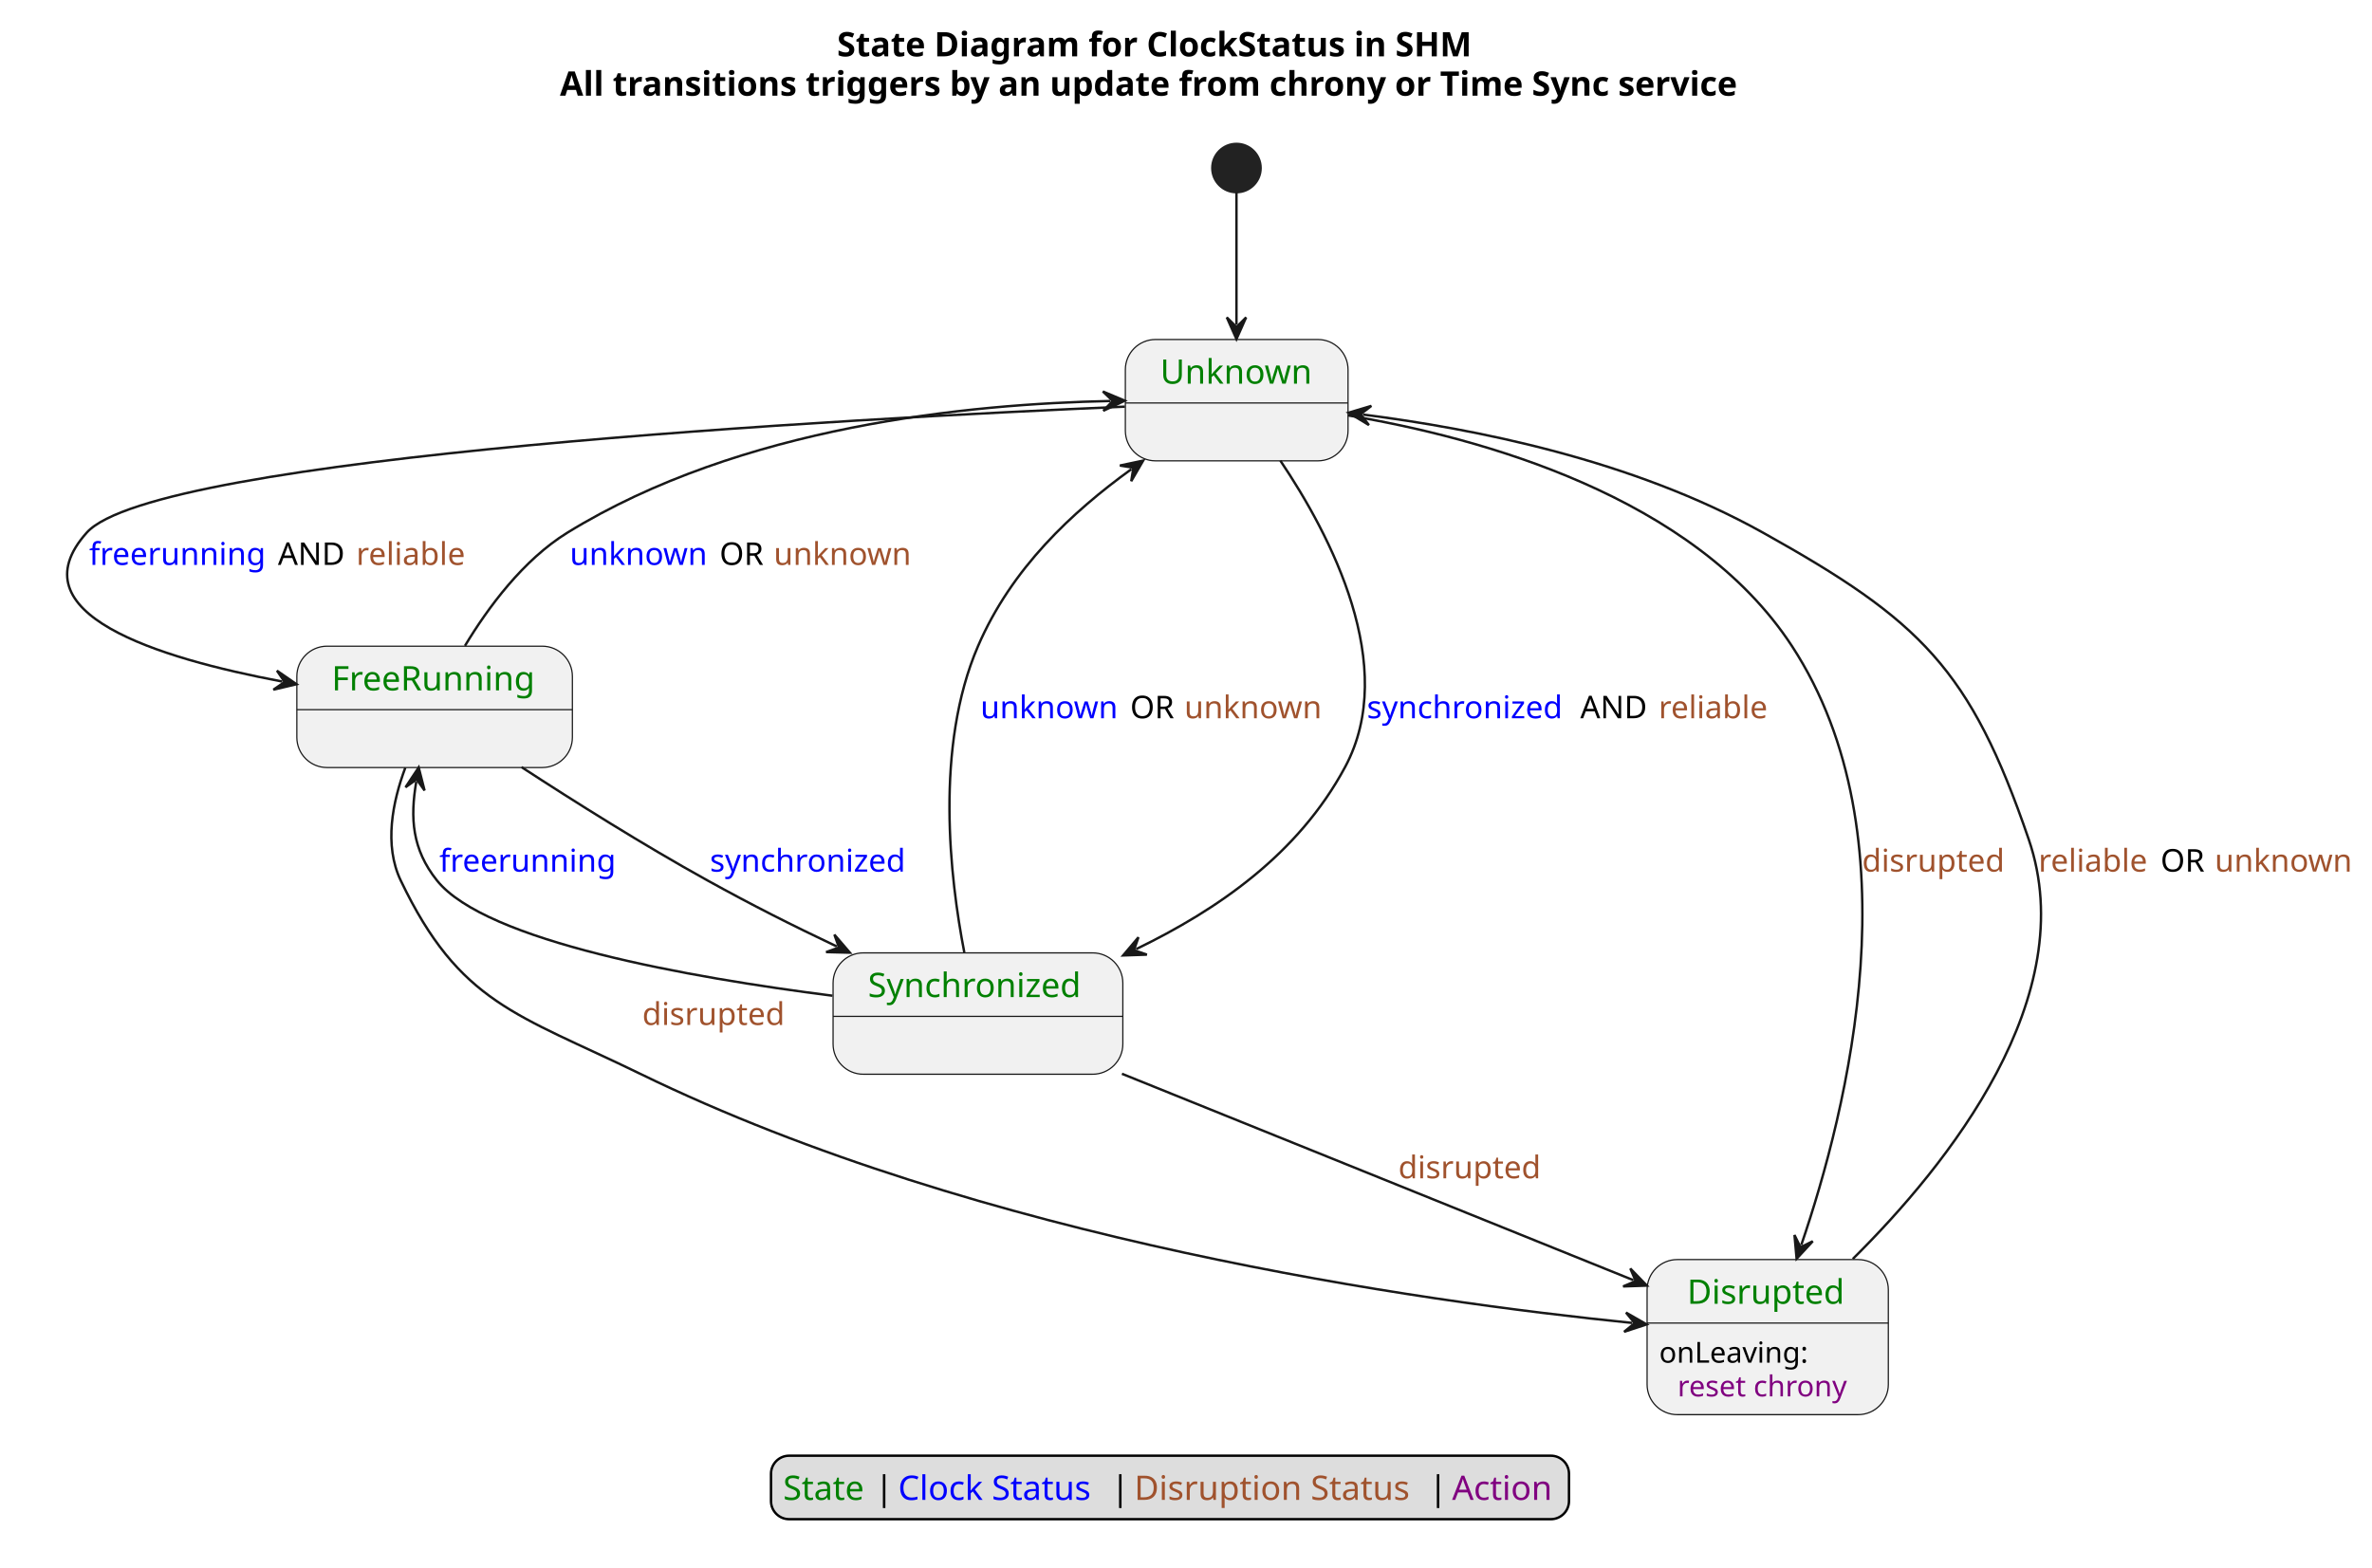
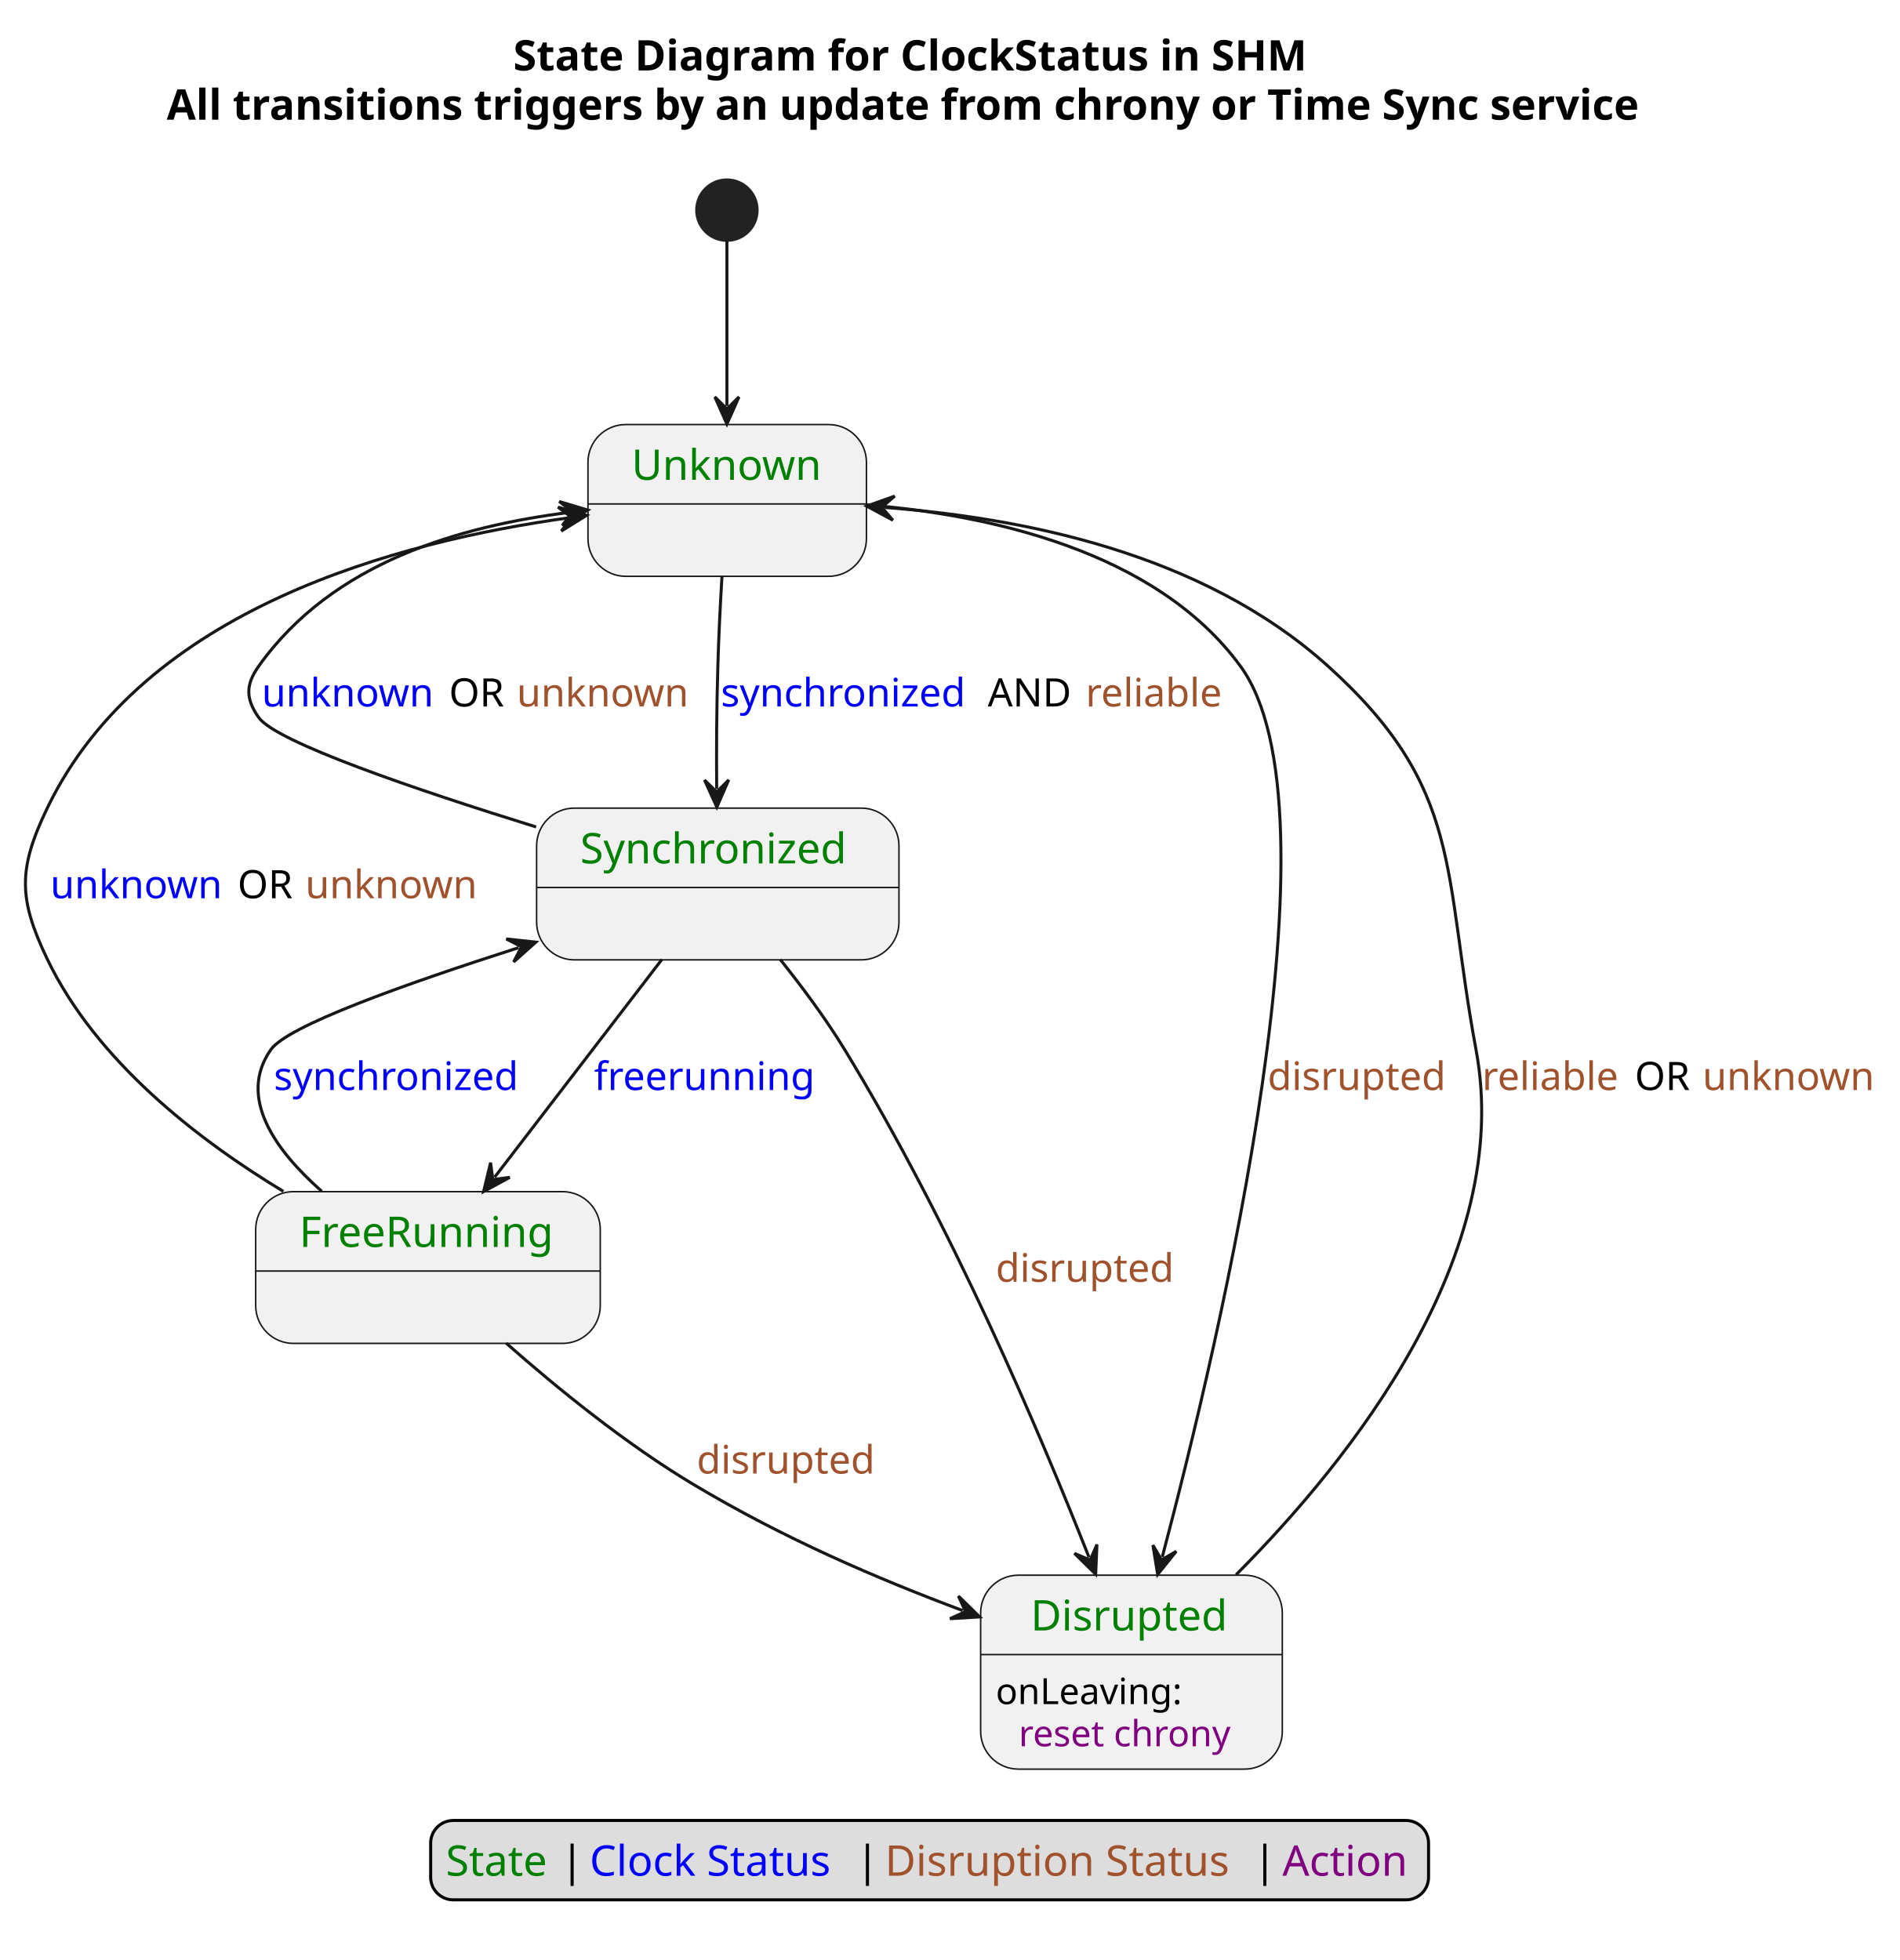
- <svg xmlns="http://www.w3.org/2000/svg" contentStyleType="text/css" height="649px" preserveAspectRatio="none" style="width:982px;height:649px;background:#FFFFFF;" version="1.1" viewBox="0 0 982 649" width="982px" zoomAndPan="magnify">
+ <svg xmlns="http://www.w3.org/2000/svg" contentStyleType="text/css" height="649px" preserveAspectRatio="none" style="width:629px;height:649px;background:#FFFFFF;" version="1.1" viewBox="0 0 629 649" width="629px" zoomAndPan="magnify">
  <defs />
  <g>
-     <text fill="#000000" font-family="sans-serif" font-size="14" font-weight="bold" lengthAdjust="spacing" textLength="271.093" x="346.52" y="23.337">State Diagram for ClockStatus in SHM</text>
-     <text fill="#000000" font-family="sans-serif" font-size="14" font-weight="bold" lengthAdjust="spacing" textLength="509.735" x="231.813" y="39.627">All transitions triggers by an update from chrony or Time Sync service</text>
+     <text fill="#000000" font-family="sans-serif" font-size="14" font-weight="bold" lengthAdjust="spacing" textLength="271.093" x="169.9" y="23.337">State Diagram for ClockStatus in SHM</text>
+     <text fill="#000000" font-family="sans-serif" font-size="14" font-weight="bold" lengthAdjust="spacing" textLength="509.735" x="55.193" y="39.627">All transitions triggers by an update from chrony or Time Sync service</text>
    <g id="UNKNOWN">
-       <rect fill="#F1F1F1" height="50.253" rx="12.5" ry="12.5" style="stroke:#181818;stroke-width:0.5;" width="92.194" x="465.89" y="140.58" />
-       <line style="stroke:#181818;stroke-width:0.5;" x1="465.89" x2="558.084" y1="166.87" y2="166.87" />
-       <text fill="#008000" font-family="sans-serif" font-size="14" lengthAdjust="spacing" textLength="63.335" x="480.32" y="158.883">Unknown</text>
-       <text fill="#000000" font-family="sans-serif" font-size="12" lengthAdjust="spacing" textLength="3.797" x="470.89" y="183.273"> </text>
+       <rect fill="#F1F1F1" height="50.253" rx="12.5" ry="12.5" style="stroke:#181818;stroke-width:0.5;" width="92.194" x="194.65" y="140.58" />
+       <line style="stroke:#181818;stroke-width:0.5;" x1="194.65" x2="286.844" y1="166.87" y2="166.87" />
+       <text fill="#008000" font-family="sans-serif" font-size="14" lengthAdjust="spacing" textLength="63.335" x="209.08" y="158.883">Unknown</text>
+       <text fill="#000000" font-family="sans-serif" font-size="12" lengthAdjust="spacing" textLength="3.797" x="199.65" y="183.273"> </text>
    </g>
    <g id="FREE">
-       <rect fill="#F1F1F1" height="50.253" rx="12.5" ry="12.5" style="stroke:#181818;stroke-width:0.5;" width="114.076" x="122.89" y="267.58" />
-       <line style="stroke:#181818;stroke-width:0.5;" x1="122.89" x2="236.966" y1="293.87" y2="293.87" />
-       <text fill="#008000" font-family="sans-serif" font-size="14" lengthAdjust="spacing" textLength="85.217" x="137.32" y="285.883">FreeRunning</text>
-       <text fill="#000000" font-family="sans-serif" font-size="12" lengthAdjust="spacing" textLength="3.797" x="127.89" y="310.272"> </text>
+       <rect fill="#F1F1F1" height="50.253" rx="12.5" ry="12.5" style="stroke:#181818;stroke-width:0.5;" width="114.076" x="84.65" y="394.58" />
+       <line style="stroke:#181818;stroke-width:0.5;" x1="84.65" x2="198.726" y1="420.87" y2="420.87" />
+       <text fill="#008000" font-family="sans-serif" font-size="14" lengthAdjust="spacing" textLength="85.217" x="99.08" y="412.883">FreeRunning</text>
+       <text fill="#000000" font-family="sans-serif" font-size="12" lengthAdjust="spacing" textLength="3.797" x="89.65" y="437.272"> </text>
    </g>
    <g id="SYNC">
-       <rect fill="#F1F1F1" height="50.253" rx="12.5" ry="12.5" style="stroke:#181818;stroke-width:0.5;" width="119.962" x="344.89" y="394.58" />
-       <line style="stroke:#181818;stroke-width:0.5;" x1="344.89" x2="464.852" y1="420.87" y2="420.87" />
-       <text fill="#008000" font-family="sans-serif" font-size="14" lengthAdjust="spacing" textLength="91.103" x="359.32" y="412.883">Synchronized</text>
-       <text fill="#000000" font-family="sans-serif" font-size="12" lengthAdjust="spacing" textLength="3.797" x="349.89" y="437.272"> </text>
+       <rect fill="#F1F1F1" height="50.253" rx="12.5" ry="12.5" style="stroke:#181818;stroke-width:0.5;" width="119.962" x="177.65" y="267.58" />
+       <line style="stroke:#181818;stroke-width:0.5;" x1="177.65" x2="297.612" y1="293.87" y2="293.87" />
+       <text fill="#008000" font-family="sans-serif" font-size="14" lengthAdjust="spacing" textLength="91.103" x="192.08" y="285.883">Synchronized</text>
+       <text fill="#000000" font-family="sans-serif" font-size="12" lengthAdjust="spacing" textLength="3.797" x="182.65" y="310.272"> </text>
    </g>
    <g id="DISRUPTED">
-       <rect fill="#F1F1F1" height="64.216" rx="12.5" ry="12.5" style="stroke:#181818;stroke-width:0.5;" width="99.869" x="681.89" y="521.58" />
-       <line style="stroke:#181818;stroke-width:0.5;" x1="681.89" x2="781.759" y1="547.87" y2="547.87" />
-       <text fill="#008000" font-family="sans-serif" font-size="14" lengthAdjust="spacing" textLength="66.746" x="698.452" y="539.883">Disrupted</text>
-       <text fill="#000000" font-family="sans-serif" font-size="12" lengthAdjust="spacing" textLength="62.935" x="686.89" y="564.273">onLeaving:</text>
-       <text fill="#000000" font-family="sans-serif" font-size="12" lengthAdjust="spacing" textLength="7.594" x="686.89" y="578.235">  </text>
-       <text fill="#800080" font-family="sans-serif" font-size="12" lengthAdjust="spacing" textLength="72.275" x="694.484" y="578.235">reset chrony</text>
+       <rect fill="#F1F1F1" height="64.216" rx="12.5" ry="12.5" style="stroke:#181818;stroke-width:0.5;" width="99.869" x="324.65" y="521.58" />
+       <line style="stroke:#181818;stroke-width:0.5;" x1="324.65" x2="424.519" y1="547.87" y2="547.87" />
+       <text fill="#008000" font-family="sans-serif" font-size="14" lengthAdjust="spacing" textLength="66.746" x="341.212" y="539.883">Disrupted</text>
+       <text fill="#000000" font-family="sans-serif" font-size="12" lengthAdjust="spacing" textLength="62.935" x="329.65" y="564.273">onLeaving:</text>
+       <text fill="#000000" font-family="sans-serif" font-size="12" lengthAdjust="spacing" textLength="7.594" x="329.65" y="578.235">  </text>
+       <text fill="#800080" font-family="sans-serif" font-size="12" lengthAdjust="spacing" textLength="72.275" x="337.244" y="578.235">reset chrony</text>
    </g>
-     <ellipse cx="511.89" cy="69.58" fill="#222222" rx="10" ry="10" style="stroke:#222222;stroke-width:1.0;" />
+     <ellipse cx="240.65" cy="69.58" fill="#222222" rx="10" ry="10" style="stroke:#222222;stroke-width:1.0;" />
    <g id="link_*start*_UNKNOWN">
-       <path d="M511.89,79.59 C511.89,93.47 511.89,114.55 511.89,134.42 " fill="none" id="*start*-to-UNKNOWN" style="stroke:#181818;stroke-width:1.0;" />
-       <polygon fill="#181818" points="511.89,140.42,515.89,131.42,511.89,135.42,507.89,131.42,511.89,140.42" style="stroke:#181818;stroke-width:1.0;" />
+       <path d="M240.65,79.59 C240.65,93.47 240.65,114.55 240.65,134.42 " fill="none" id="*start*-to-UNKNOWN" style="stroke:#181818;stroke-width:1.0;" />
+       <polygon fill="#181818" points="240.65,140.42,244.65,131.42,240.65,135.42,236.65,131.42,240.65,140.42" style="stroke:#181818;stroke-width:1.0;" />
    </g>
-     <g id="link_UNKNOWN_FREE">
-       <path d="M465.7,168.39 C351.73,173.32 64.24,188.83 35.89,220.58 C6,254.05 64.764,272.399 116.864,282.219 " fill="none" id="UNKNOWN-to-FREE" style="stroke:#181818;stroke-width:1.0;" />
-       <polygon fill="#181818" points="122.76,283.33,114.657,277.732,117.847,282.404,113.175,285.594,122.76,283.33" style="stroke:#181818;stroke-width:1.0;" />
-       <text fill="#0000FF" font-family="sans-serif" font-size="13" lengthAdjust="spacing" textLength="74.039" x="36.89" y="233.933">freerunning</text>
-       <text fill="#000000" font-family="sans-serif" font-size="13" lengthAdjust="spacing" textLength="28.311" x="115.042" y="233.933">AND</text>
-       <text fill="#A0522D" font-family="sans-serif" font-size="13" lengthAdjust="spacing" textLength="46.44" x="147.466" y="233.933">reliable</text>
+     <g id="link_UNKNOWN_SYNC">
+       <path d="M239.02,190.76 C238.46,200.08 237.92,210.82 237.65,220.58 C237.21,236.11 237.166,247.55 237.266,261.26 " fill="none" id="UNKNOWN-to-SYNC" style="stroke:#181818;stroke-width:1.0;" />
+       <polygon fill="#181818" points="237.31,267.26,241.244,258.231,237.274,262.26,233.244,258.289,237.31,267.26" style="stroke:#181818;stroke-width:1.0;" />
+       <text fill="#0000FF" font-family="sans-serif" font-size="13" lengthAdjust="spacing" textLength="84.221" x="238.65" y="233.933">synchronized</text>
+       <text fill="#000000" font-family="sans-serif" font-size="13" lengthAdjust="spacing" textLength="28.311" x="326.984" y="233.933">AND</text>
+       <text fill="#A0522D" font-family="sans-serif" font-size="13" lengthAdjust="spacing" textLength="46.44" x="359.408" y="233.933">reliable</text>
+     </g>
+     <g id="link_SYNC_UNKNOWN">
+       <path d="M177.48,273.82 C137.52,261.43 91.38,245.7 85.65,237.58 C81.29,231.41 81.27,226.74 85.65,220.58 C110.16,186.08 152.437,174.187 188.617,169.647 " fill="none" id="SYNC-to-UNKNOWN" style="stroke:#181818;stroke-width:1.0;" />
+       <polygon fill="#181818" points="194.57,168.9,185.142,166.052,189.609,169.523,186.138,173.989,194.57,168.9" style="stroke:#181818;stroke-width:1.0;" />
+       <text fill="#0000FF" font-family="sans-serif" font-size="13" lengthAdjust="spacing" textLength="57.872" x="86.65" y="233.933">unknown</text>
+       <text fill="#000000" font-family="sans-serif" font-size="13" lengthAdjust="spacing" textLength="18.319" x="148.635" y="233.933">OR</text>
+       <text fill="#A0522D" font-family="sans-serif" font-size="13" lengthAdjust="spacing" textLength="57.872" x="171.067" y="233.933">unknown</text>
+     </g>
+     <g id="link_UNKNOWN_DISRUPTED">
+       <path d="M286.69,167.14 C326.69,170.37 382.49,182.09 410.65,220.58 C445.31,267.96 404.144,442.319 384.784,515.549 " fill="none" id="UNKNOWN-to-DISRUPTED" style="stroke:#181818;stroke-width:1.0;" />
+       <polygon fill="#181818" points="383.25,521.35,389.418,513.671,384.528,516.516,381.683,511.627,383.25,521.35" style="stroke:#181818;stroke-width:1.0;" />
+       <text fill="#A0522D" font-family="sans-serif" font-size="13" lengthAdjust="spacing" textLength="60.423" x="419.65" y="360.933">disrupted</text>
+     </g>
+     <g id="link_DISRUPTED_UNKNOWN">
+       <path d="M409.22,521.42 C447.21,483.31 501.28,415.44 488.65,347.58 C477.57,288.1 484.58,261.1 439.65,220.58 C397.51,182.58 337.243,171.393 292.903,168.033 " fill="none" id="DISRUPTED-to-UNKNOWN" style="stroke:#181818;stroke-width:1.0;" />
+       <polygon fill="#181818" points="286.92,167.58,295.592,172.249,291.906,167.958,296.197,164.272,286.92,167.58" style="stroke:#181818;stroke-width:1.0;" />
+       <text fill="#A0522D" font-family="sans-serif" font-size="13" lengthAdjust="spacing" textLength="46.44" x="490.65" y="360.933">reliable</text>
+       <text fill="#000000" font-family="sans-serif" font-size="13" lengthAdjust="spacing" textLength="18.319" x="541.203" y="360.933">OR</text>
+       <text fill="#A0522D" font-family="sans-serif" font-size="13" lengthAdjust="spacing" textLength="57.872" x="563.635" y="360.933">unknown</text>
+     </g>
+     <g id="link_FREE_DISRUPTED">
+       <path d="M167.55,444.73 C184.36,459.55 207.23,478.19 229.65,491.58 C259.54,509.44 290.002,522.534 318.702,533.294 " fill="none" id="FREE-to-DISRUPTED" style="stroke:#181818;stroke-width:1.0;" />
+       <polygon fill="#181818" points="324.32,535.4,317.297,528.495,319.638,533.645,314.489,535.986,324.32,535.4" style="stroke:#181818;stroke-width:1.0;" />
+       <text fill="#A0522D" font-family="sans-serif" font-size="13" lengthAdjust="spacing" textLength="60.423" x="230.65" y="487.933">disrupted</text>
+     </g>
+     <g id="link_FREE_SYNC">
+       <path d="M106.5,394.45 C91.03,380.8 78.61,363.35 89.65,347.58 C95.13,339.74 133.167,326.153 171.687,313.793 " fill="none" id="FREE-to-SYNC" style="stroke:#181818;stroke-width:1.0;" />
+       <polygon fill="#181818" points="177.4,311.96,167.608,310.901,172.639,313.488,170.053,318.519,177.4,311.96" style="stroke:#181818;stroke-width:1.0;" />
+       <text fill="#0000FF" font-family="sans-serif" font-size="13" lengthAdjust="spacing" textLength="84.221" x="90.65" y="360.933">synchronized</text>
+     </g>
+     <g id="link_SYNC_FREE">
+       <path d="M219.14,317.68 C202.14,339.82 180.734,367.682 163.755,389.791 " fill="none" id="SYNC-to-FREE" style="stroke:#181818;stroke-width:1.0;" />
+       <polygon fill="#181818" points="160.1,394.55,168.754,389.849,163.145,390.585,162.409,384.976,160.1,394.55" style="stroke:#181818;stroke-width:1.0;" />
+       <text fill="#0000FF" font-family="sans-serif" font-size="13" lengthAdjust="spacing" textLength="74.039" x="196.65" y="360.933">freerunning</text>
    </g>
    <g id="link_FREE_UNKNOWN">
-       <path d="M192.49,267.43 C202.02,251.62 216.57,231.87 234.89,220.58 C306.85,176.25 401.601,167.266 459.671,166.046 " fill="none" id="FREE-to-UNKNOWN" style="stroke:#181818;stroke-width:1.0;" />
-       <polygon fill="#181818" points="465.67,165.92,456.588,162.11,460.671,166.025,456.756,170.108,465.67,165.92" style="stroke:#181818;stroke-width:1.0;" />
-       <text fill="#0000FF" font-family="sans-serif" font-size="13" lengthAdjust="spacing" textLength="57.872" x="235.89" y="233.933">unknown</text>
-       <text fill="#000000" font-family="sans-serif" font-size="13" lengthAdjust="spacing" textLength="18.319" x="297.875" y="233.933">OR</text>
-       <text fill="#A0522D" font-family="sans-serif" font-size="13" lengthAdjust="spacing" textLength="57.872" x="320.308" y="233.933">unknown</text>
-     </g>
-     <g id="link_UNKNOWN_SYNC">
-       <path d="M530.06,190.75 C550.84,221.58 579.25,275.87 556.89,317.58 C537.42,353.88 503.929,376.742 470.359,393.022 " fill="none" id="UNKNOWN-to-SYNC" style="stroke:#181818;stroke-width:1.0;" />
-       <polygon fill="#181818" points="464.96,395.64,474.803,395.312,469.459,393.458,471.313,388.114,464.96,395.64" style="stroke:#181818;stroke-width:1.0;" />
-       <text fill="#0000FF" font-family="sans-serif" font-size="13" lengthAdjust="spacing" textLength="84.221" x="565.89" y="297.433">synchronized</text>
-       <text fill="#000000" font-family="sans-serif" font-size="13" lengthAdjust="spacing" textLength="28.311" x="654.224" y="297.433">AND</text>
-       <text fill="#A0522D" font-family="sans-serif" font-size="13" lengthAdjust="spacing" textLength="46.44" x="686.648" y="297.433">reliable</text>
-     </g>
-     <g id="link_SYNC_UNKNOWN">
-       <path d="M399.22,394.39 C393.24,363.54 386.93,309.23 404.89,267.58 C418.79,235.33 443.77,212.099 468.41,194.259 " fill="none" id="SYNC-to-UNKNOWN" style="stroke:#181818;stroke-width:1.0;" />
-       <polygon fill="#181818" points="473.27,190.74,463.634,192.778,469.22,193.672,468.326,199.258,473.27,190.74" style="stroke:#181818;stroke-width:1.0;" />
-       <text fill="#0000FF" font-family="sans-serif" font-size="13" lengthAdjust="spacing" textLength="57.872" x="405.89" y="297.433">unknown</text>
-       <text fill="#000000" font-family="sans-serif" font-size="13" lengthAdjust="spacing" textLength="18.319" x="467.875" y="297.433">OR</text>
-       <text fill="#A0522D" font-family="sans-serif" font-size="13" lengthAdjust="spacing" textLength="57.872" x="490.308" y="297.433">unknown</text>
-     </g>
-     <g id="link_UNKNOWN_DISRUPTED">
-       <path d="M558.11,172.02 C612.71,181.19 701.23,205.32 741.89,267.58 C793.32,346.34 764.837,459.501 745.726,515.541 " fill="none" id="UNKNOWN-to-DISRUPTED" style="stroke:#181818;stroke-width:1.0;" />
-       <polygon fill="#181818" points="743.79,521.22,750.481,513.993,745.404,516.488,742.909,511.411,743.79,521.22" style="stroke:#181818;stroke-width:1.0;" />
-       <text fill="#A0522D" font-family="sans-serif" font-size="13" lengthAdjust="spacing" textLength="60.423" x="770.89" y="360.933">disrupted</text>
-     </g>
-     <g id="link_DISRUPTED_UNKNOWN">
-       <path d="M767.06,521.31 C806.49,482.27 862.15,412.66 839.89,347.58 C815.71,276.93 795.1,256.96 729.89,220.58 C675.58,190.28 610.272,177.541 564.262,171.661 " fill="none" id="DISRUPTED-to-UNKNOWN" style="stroke:#181818;stroke-width:1.0;" />
-       <polygon fill="#181818" points="558.31,170.9,566.73,176.009,563.27,171.534,567.745,168.073,558.31,170.9" style="stroke:#181818;stroke-width:1.0;" />
-       <text fill="#A0522D" font-family="sans-serif" font-size="13" lengthAdjust="spacing" textLength="46.44" x="843.89" y="360.933">reliable</text>
-       <text fill="#000000" font-family="sans-serif" font-size="13" lengthAdjust="spacing" textLength="18.319" x="894.443" y="360.933">OR</text>
-       <text fill="#A0522D" font-family="sans-serif" font-size="13" lengthAdjust="spacing" textLength="57.872" x="916.875" y="360.933">unknown</text>
-     </g>
-     <g id="link_FREE_DISRUPTED">
-       <path d="M167.81,317.87 C162.51,332.04 158.9,349.96 165.89,364.58 C190.27,415.63 214.03,419.8 264.89,444.58 C406.27,513.48 587.46,538.908 675.75,547.818 " fill="none" id="FREE-to-DISRUPTED" style="stroke:#181818;stroke-width:1.0;" />
-       <polygon fill="#181818" points="681.72,548.42,673.167,543.537,676.745,547.918,672.364,551.496,681.72,548.42" style="stroke:#181818;stroke-width:1.0;" />
-       <text fill="#A0522D" font-family="sans-serif" font-size="13" lengthAdjust="spacing" textLength="60.423" x="265.89" y="424.433">disrupted</text>
-     </g>
-     <g id="link_FREE_SYNC">
-       <path d="M215.91,317.66 C237.8,331.92 266.53,350 292.89,364.58 C311.78,375.03 327.58,382.977 346.43,391.927 " fill="none" id="FREE-to-SYNC" style="stroke:#181818;stroke-width:1.0;" />
-       <polygon fill="#181818" points="351.85,394.5,345.435,387.026,347.333,392.356,342.004,394.253,351.85,394.5" style="stroke:#181818;stroke-width:1.0;" />
-       <text fill="#0000FF" font-family="sans-serif" font-size="13" lengthAdjust="spacing" textLength="84.221" x="293.89" y="360.933">synchronized</text>
-     </g>
-     <g id="link_SYNC_FREE">
-       <path d="M344.64,412.32 C285.44,404.79 201.11,389.89 180.89,364.58 C170.57,351.67 169.777,338.746 172.327,323.706 " fill="none" id="SYNC-to-FREE" style="stroke:#181818;stroke-width:1.0;" />
-       <polygon fill="#181818" points="173.33,317.79,167.882,325.995,172.494,322.72,175.769,327.332,173.33,317.79" style="stroke:#181818;stroke-width:1.0;" />
-       <text fill="#0000FF" font-family="sans-serif" font-size="13" lengthAdjust="spacing" textLength="74.039" x="181.89" y="360.933">freerunning</text>
+       <path d="M93.83,394.51 C65.41,377.34 31.84,351.32 15.65,317.58 C6.03,297.55 6,287.6 15.65,267.58 C47.62,201.24 132.257,179.279 188.257,171.469 " fill="none" id="FREE-to-UNKNOWN" style="stroke:#181818;stroke-width:1.0;" />
+       <polygon fill="#181818" points="194.2,170.64,184.734,167.922,189.248,171.331,185.839,175.845,194.2,170.64" style="stroke:#181818;stroke-width:1.0;" />
+       <text fill="#0000FF" font-family="sans-serif" font-size="13" lengthAdjust="spacing" textLength="57.872" x="16.65" y="297.433">unknown</text>
+       <text fill="#000000" font-family="sans-serif" font-size="13" lengthAdjust="spacing" textLength="18.319" x="78.635" y="297.433">OR</text>
+       <text fill="#A0522D" font-family="sans-serif" font-size="13" lengthAdjust="spacing" textLength="57.872" x="101.067" y="297.433">unknown</text>
    </g>
    <g id="link_SYNC_DISRUPTED">
-       <path d="M464.48,444.64 C526.75,469.77 617.776,506.514 676.236,530.114 " fill="none" id="SYNC-to-DISRUPTED" style="stroke:#181818;stroke-width:1.0;" />
-       <polygon fill="#181818" points="681.8,532.36,674.952,525.282,677.163,530.488,671.957,532.7,681.8,532.36" style="stroke:#181818;stroke-width:1.0;" />
-       <text fill="#A0522D" font-family="sans-serif" font-size="13" lengthAdjust="spacing" textLength="60.423" x="578.89" y="487.933">disrupted</text>
+       <path d="M258.32,317.73 C265.55,326.77 273.4,337.34 279.65,347.58 C315.28,406.02 344.268,474.459 360.528,515.669 " fill="none" id="SYNC-to-DISRUPTED" style="stroke:#181818;stroke-width:1.0;" />
+       <polygon fill="#181818" points="362.73,521.25,363.148,511.41,360.895,516.599,355.706,514.346,362.73,521.25" style="stroke:#181818;stroke-width:1.0;" />
+       <text fill="#A0522D" font-family="sans-serif" font-size="13" lengthAdjust="spacing" textLength="60.423" x="329.65" y="424.433">disrupted</text>
    </g>
-     <rect fill="#DDDDDD" height="26.29" id="_legend" rx="7.5" ry="7.5" style="stroke:#000000;stroke-width:1.0;" width="330.366" x="319.19" y="602.796" />
-     <text fill="#008000" font-family="sans-serif" font-size="14" lengthAdjust="spacing" textLength="33.544" x="324.19" y="621.099">State</text>
-     <text fill="#000000" font-family="sans-serif" font-size="14" lengthAdjust="spacing" textLength="5.229" x="362.164" y="621.099">|</text>
-     <text fill="#0000FF" font-family="sans-serif" font-size="14" lengthAdjust="spacing" textLength="83.686" x="371.823" y="621.099">Clock Status</text>
-     <text fill="#000000" font-family="sans-serif" font-size="14" lengthAdjust="spacing" textLength="5.229" x="459.938" y="621.099">|</text>
-     <text fill="#A0522D" font-family="sans-serif" font-size="14" lengthAdjust="spacing" textLength="117.469" x="469.598" y="621.099">Disruption Status</text>
-     <text fill="#000000" font-family="sans-serif" font-size="14" lengthAdjust="spacing" textLength="5.229" x="591.496" y="621.099">|</text>
-     <text fill="#800080" font-family="sans-serif" font-size="14" lengthAdjust="spacing" textLength="43.401" x="601.155" y="621.099">Action</text>
+     <rect fill="#DDDDDD" height="26.29" id="_legend" rx="7.5" ry="7.5" style="stroke:#000000;stroke-width:1.0;" width="330.366" x="142.57" y="602.796" />
+     <text fill="#008000" font-family="sans-serif" font-size="14" lengthAdjust="spacing" textLength="33.544" x="147.57" y="621.099">State</text>
+     <text fill="#000000" font-family="sans-serif" font-size="14" lengthAdjust="spacing" textLength="5.229" x="185.544" y="621.099">|</text>
+     <text fill="#0000FF" font-family="sans-serif" font-size="14" lengthAdjust="spacing" textLength="83.686" x="195.203" y="621.099">Clock Status</text>
+     <text fill="#000000" font-family="sans-serif" font-size="14" lengthAdjust="spacing" textLength="5.229" x="283.318" y="621.099">|</text>
+     <text fill="#A0522D" font-family="sans-serif" font-size="14" lengthAdjust="spacing" textLength="117.469" x="292.978" y="621.099">Disruption Status</text>
+     <text fill="#000000" font-family="sans-serif" font-size="14" lengthAdjust="spacing" textLength="5.229" x="414.876" y="621.099">|</text>
+     <text fill="#800080" font-family="sans-serif" font-size="14" lengthAdjust="spacing" textLength="43.401" x="424.535" y="621.099">Action</text>
  </g>
</svg>
